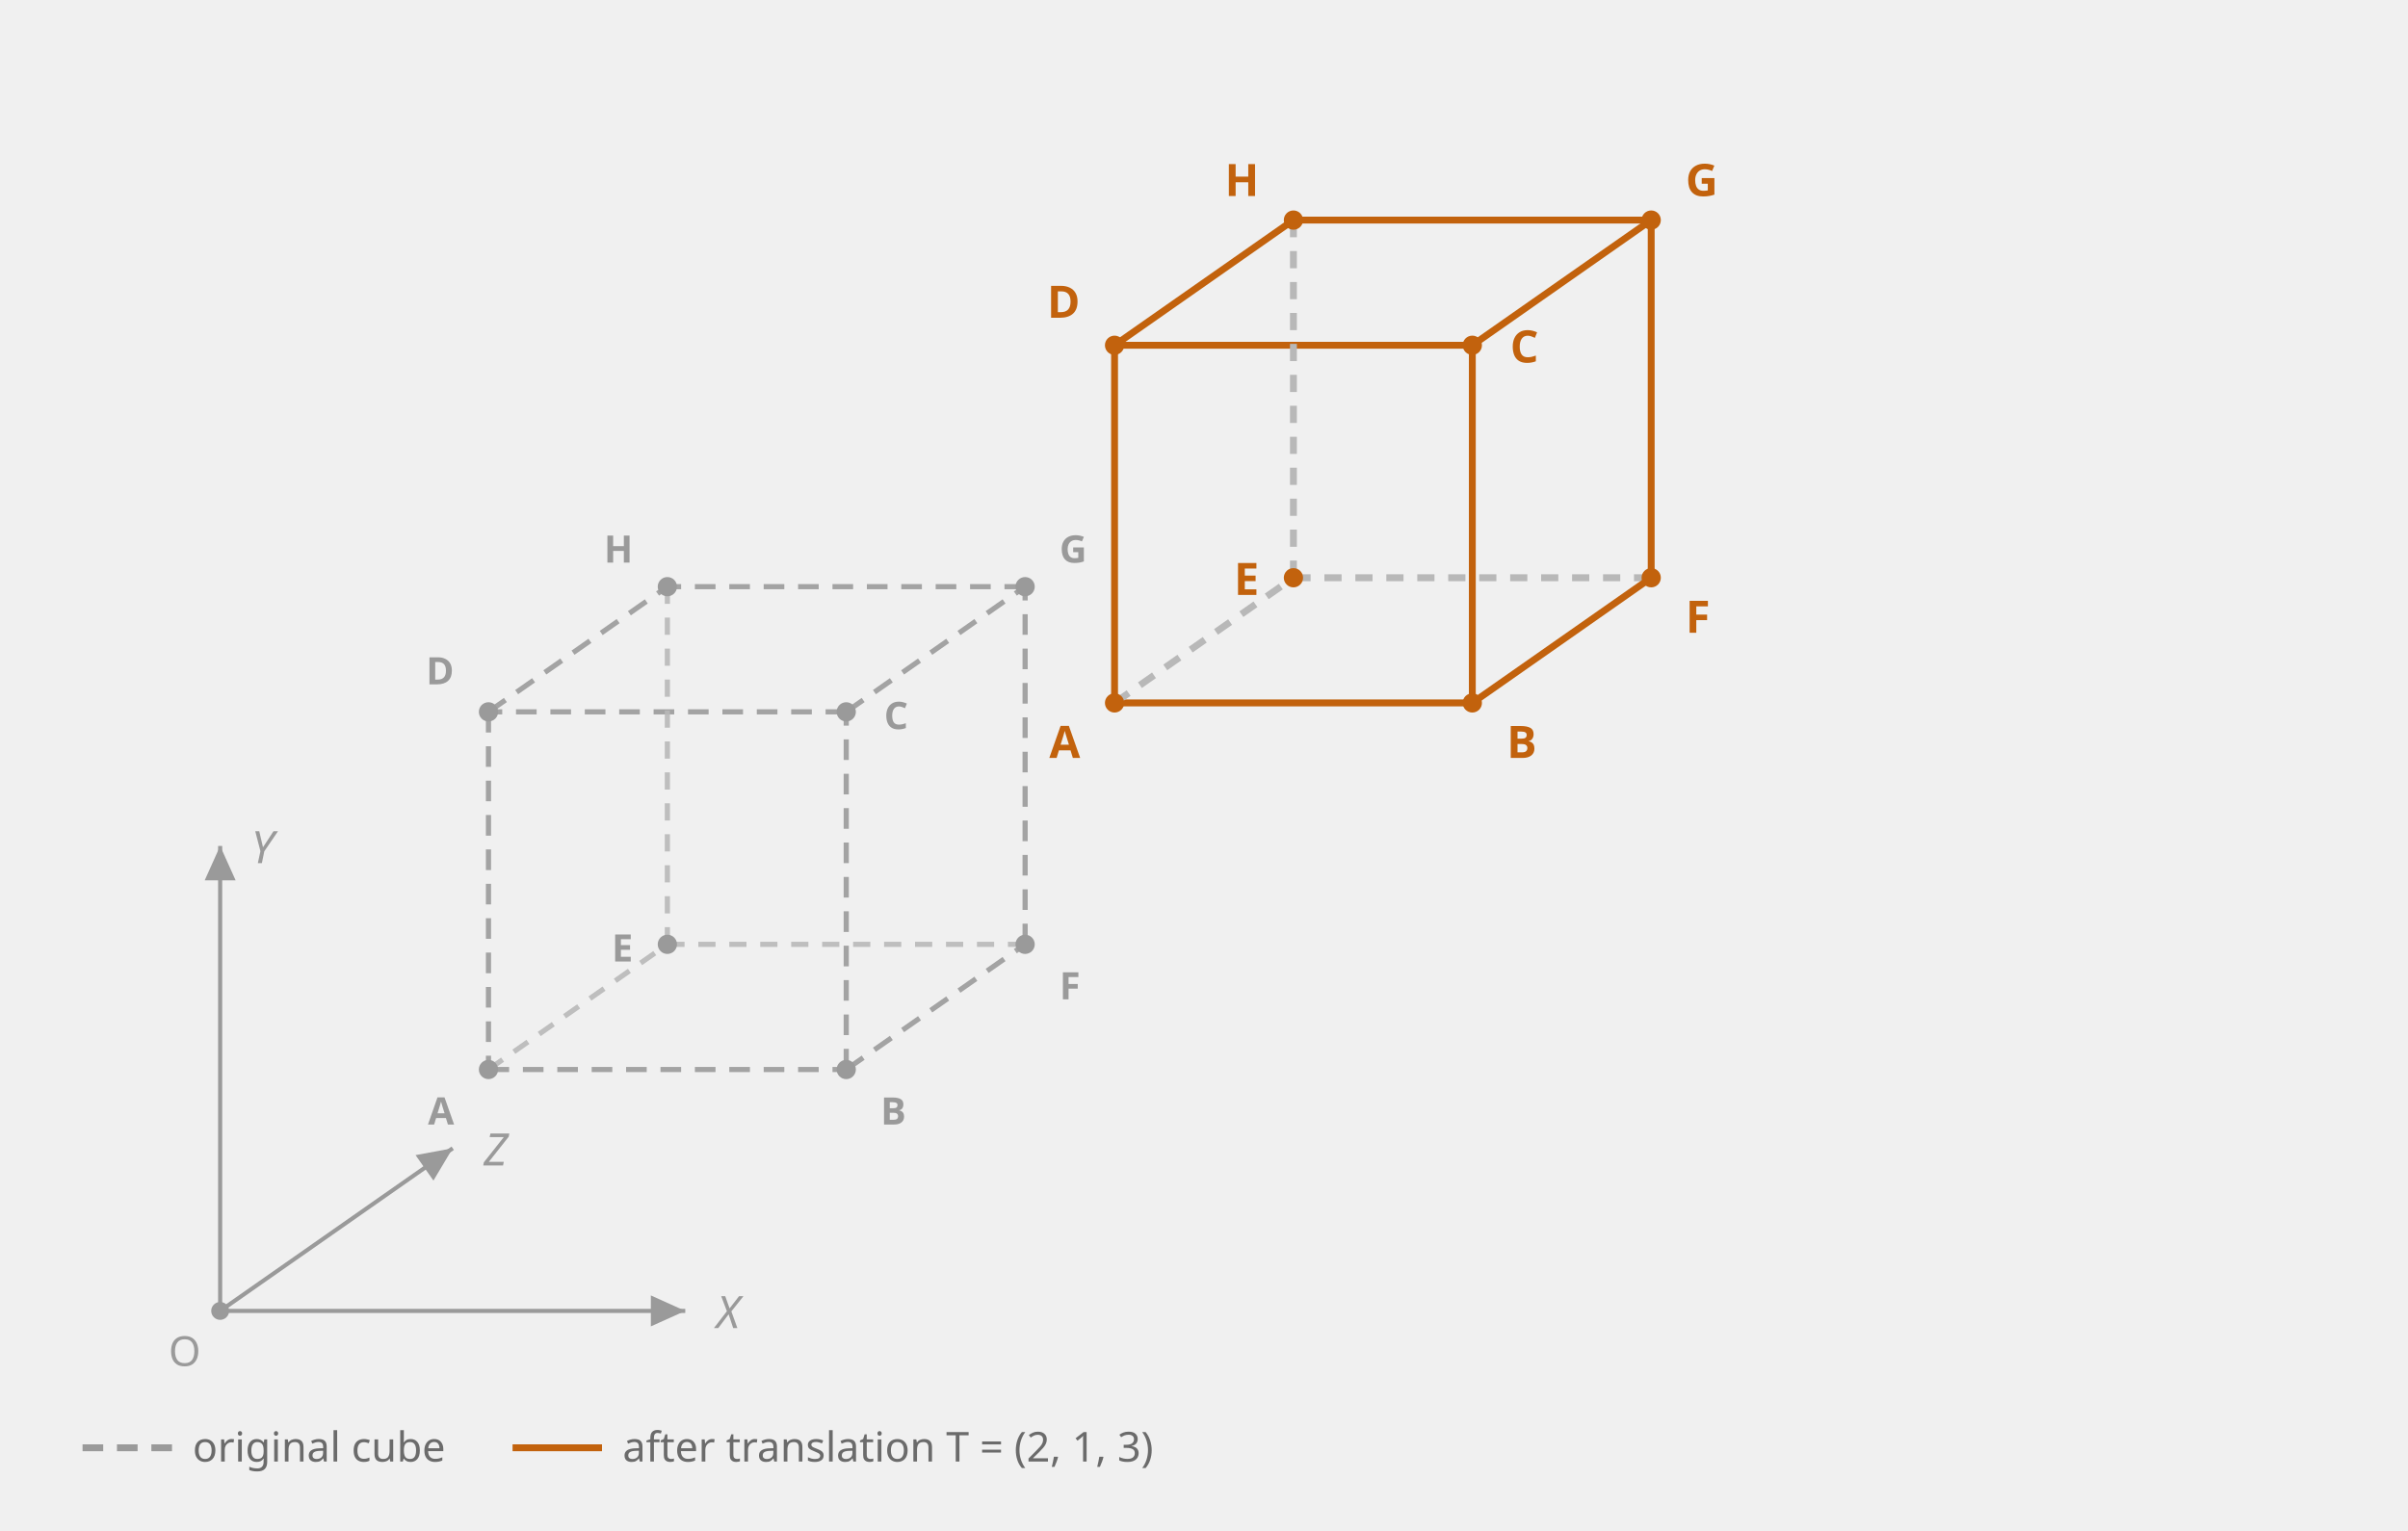
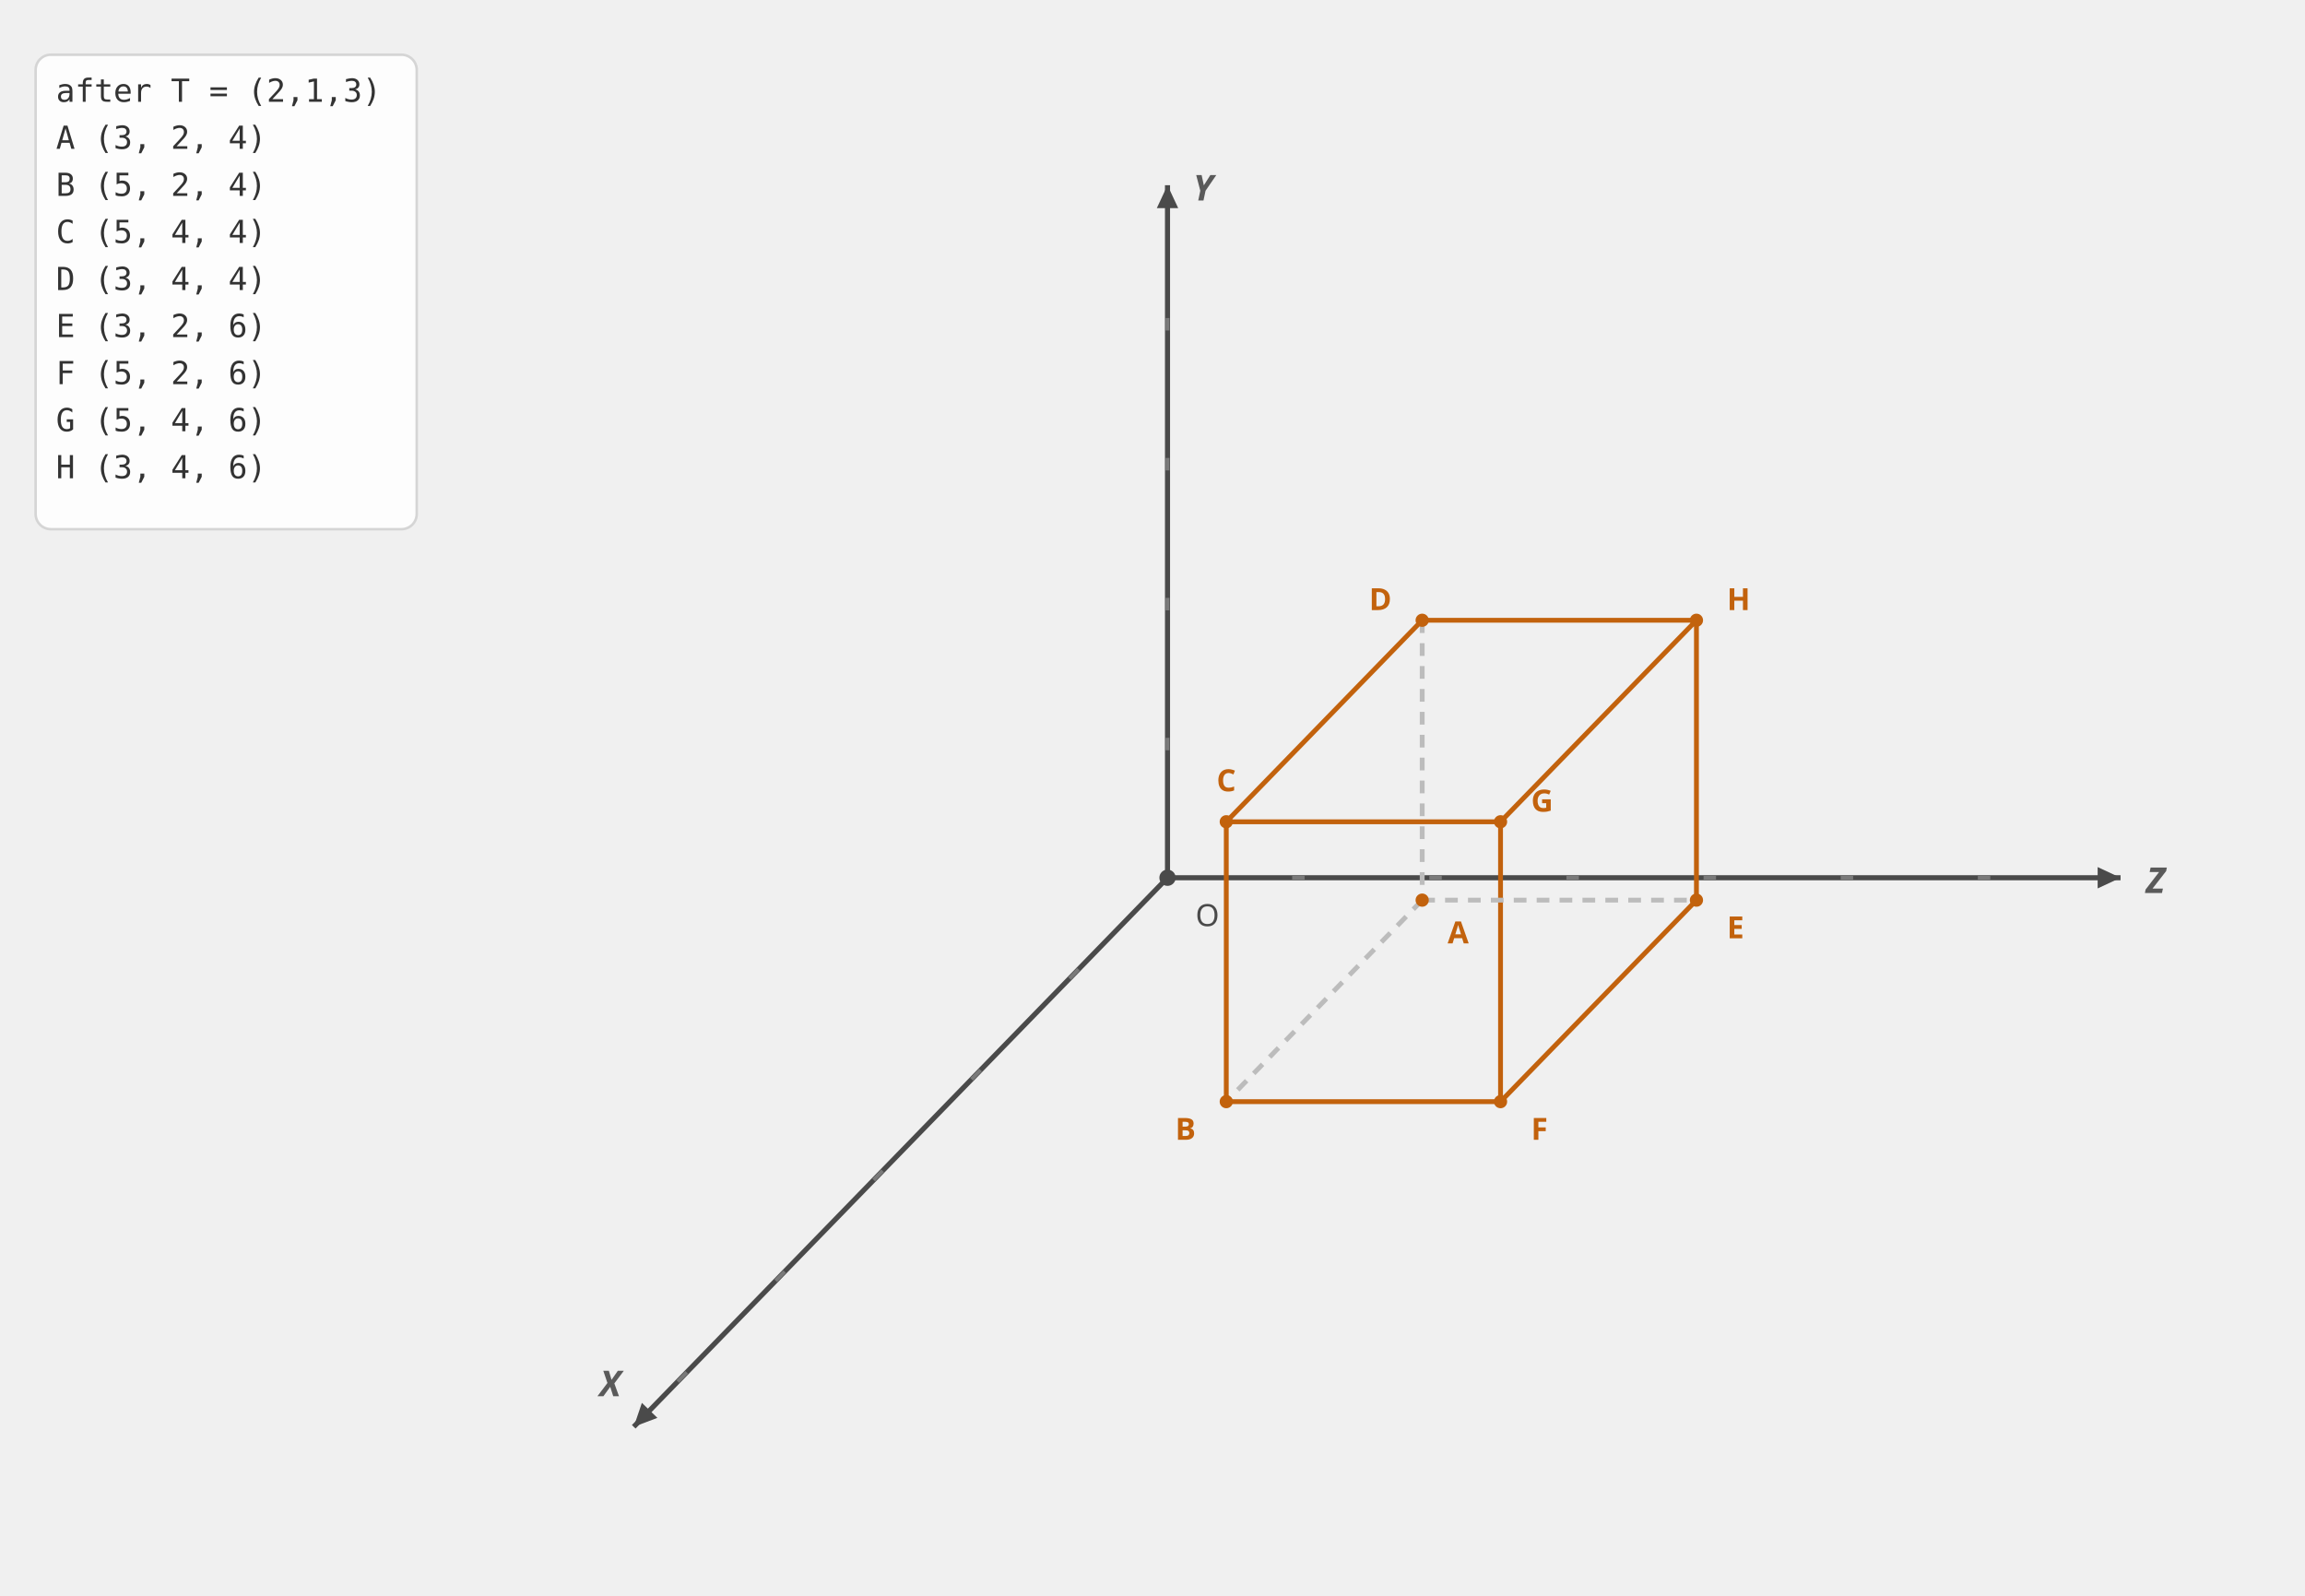
- <svg xmlns="http://www.w3.org/2000/svg" viewBox="0 0 700 445" width="100%" role="img">
-   <rect width="700" height="445" fill="none" />
-   <line x1="64.0" y1="381.2" x2="199.2" y2="381.2" stroke="#9a9a9a" stroke-width="1.2" />
-   <polygon points="199.2,381.2 189.2,385.7 189.2,376.7" fill="#9a9a9a" />
-   <text x="208.2" y="386.2" fill="#9a9a9a" font-size="13" font-style="italic" font-family="ui-sans-serif,system-ui,sans-serif">X</text>
-   <line x1="64.0" y1="381.2" x2="64.0" y2="246.0" stroke="#9a9a9a" stroke-width="1.2" />
-   <polygon points="64.0,246.0 68.5,256.0 59.5,256.0" fill="#9a9a9a" />
-   <text x="73.0" y="251.0" fill="#9a9a9a" font-size="13" font-style="italic" font-family="ui-sans-serif,system-ui,sans-serif">Y</text>
-   <line x1="64.0" y1="381.2" x2="131.6" y2="333.9" stroke="#9a9a9a" stroke-width="1.2" />
-   <polygon points="131.6,333.9 126.0,343.3 120.8,335.9" fill="#9a9a9a" />
-   <text x="140.6" y="338.9" fill="#9a9a9a" font-size="13" font-style="italic" font-family="ui-sans-serif,system-ui,sans-serif">Z</text>
-   <circle cx="64.0" cy="381.2" r="2.6" fill="#9a9a9a" />
-   <text x="49.0" y="397.2" fill="#9a9a9a" font-size="12" font-family="ui-sans-serif,system-ui,sans-serif">O</text>
-   <line x1="142.0" y1="311.0" x2="246.0" y2="311.0" stroke="#9a9a9a" stroke-width="1.5" stroke-dasharray="6 4" stroke-linejoin="round" opacity="0.9" />
-   <line x1="246.0" y1="311.0" x2="246.0" y2="207.0" stroke="#9a9a9a" stroke-width="1.5" stroke-dasharray="6 4" stroke-linejoin="round" opacity="0.9" />
-   <line x1="246.0" y1="207.0" x2="142.0" y2="207.0" stroke="#9a9a9a" stroke-width="1.5" stroke-dasharray="6 4" stroke-linejoin="round" opacity="0.9" />
-   <line x1="142.0" y1="207.0" x2="142.0" y2="311.0" stroke="#9a9a9a" stroke-width="1.5" stroke-dasharray="6 4" stroke-linejoin="round" opacity="0.9" />
-   <line x1="194.0" y1="274.6" x2="298.0" y2="274.6" stroke="#b8b8b8" stroke-width="1.5" stroke-dasharray="5 4" stroke-linejoin="round" opacity="0.9" />
-   <line x1="298.0" y1="274.6" x2="298.0" y2="170.6" stroke="#9a9a9a" stroke-width="1.5" stroke-dasharray="6 4" stroke-linejoin="round" opacity="0.9" />
-   <line x1="298.0" y1="170.6" x2="194.0" y2="170.6" stroke="#9a9a9a" stroke-width="1.5" stroke-dasharray="6 4" stroke-linejoin="round" opacity="0.9" />
-   <line x1="194.0" y1="170.6" x2="194.0" y2="274.6" stroke="#b8b8b8" stroke-width="1.5" stroke-dasharray="5 4" stroke-linejoin="round" opacity="0.9" />
-   <line x1="142.0" y1="311.0" x2="194.0" y2="274.6" stroke="#b8b8b8" stroke-width="1.5" stroke-dasharray="5 4" stroke-linejoin="round" opacity="0.9" />
-   <line x1="246.0" y1="311.0" x2="298.0" y2="274.6" stroke="#9a9a9a" stroke-width="1.5" stroke-dasharray="6 4" stroke-linejoin="round" opacity="0.9" />
-   <line x1="246.0" y1="207.0" x2="298.0" y2="170.6" stroke="#9a9a9a" stroke-width="1.5" stroke-dasharray="6 4" stroke-linejoin="round" opacity="0.9" />
-   <line x1="142.0" y1="207.0" x2="194.0" y2="170.6" stroke="#9a9a9a" stroke-width="1.5" stroke-dasharray="6 4" stroke-linejoin="round" opacity="0.9" />
-   <circle cx="142.0" cy="311.0" r="2.8" fill="#9a9a9a" />
-   <text x="132.0" y="327.0" fill="#9a9a9a" font-size="11" font-weight="600" text-anchor="end" font-family="ui-sans-serif,system-ui,sans-serif">A</text>
-   <circle cx="246.0" cy="311.0" r="2.8" fill="#9a9a9a" />
-   <text x="256.0" y="327.0" fill="#9a9a9a" font-size="11" font-weight="600" text-anchor="start" font-family="ui-sans-serif,system-ui,sans-serif">B</text>
-   <circle cx="246.0" cy="207.0" r="2.8" fill="#9a9a9a" />
-   <text x="257.0" y="212.0" fill="#9a9a9a" font-size="11" font-weight="600" text-anchor="start" font-family="ui-sans-serif,system-ui,sans-serif">C</text>
-   <circle cx="142.0" cy="207.0" r="2.8" fill="#9a9a9a" />
-   <text x="132.0" y="199.0" fill="#9a9a9a" font-size="11" font-weight="600" text-anchor="end" font-family="ui-sans-serif,system-ui,sans-serif">D</text>
-   <circle cx="194.0" cy="274.6" r="2.8" fill="#9a9a9a" />
-   <text x="184.0" y="279.6" fill="#9a9a9a" font-size="11" font-weight="600" text-anchor="end" font-family="ui-sans-serif,system-ui,sans-serif">E</text>
-   <circle cx="298.0" cy="274.6" r="2.8" fill="#9a9a9a" />
-   <text x="308.0" y="290.6" fill="#9a9a9a" font-size="11" font-weight="600" text-anchor="start" font-family="ui-sans-serif,system-ui,sans-serif">F</text>
-   <circle cx="298.0" cy="170.6" r="2.8" fill="#9a9a9a" />
-   <text x="308.0" y="163.6" fill="#9a9a9a" font-size="11" font-weight="600" text-anchor="start" font-family="ui-sans-serif,system-ui,sans-serif">G</text>
-   <circle cx="194.0" cy="170.6" r="2.8" fill="#9a9a9a" />
-   <text x="184.0" y="163.6" fill="#9a9a9a" font-size="11" font-weight="600" text-anchor="end" font-family="ui-sans-serif,system-ui,sans-serif">H</text>
-   <line x1="324.0" y1="204.4" x2="428.0" y2="204.4" stroke="#c2620d" stroke-width="2.0" stroke-linejoin="round" opacity="1.0" />
-   <line x1="428.0" y1="204.4" x2="428.0" y2="100.4" stroke="#c2620d" stroke-width="2.0" stroke-linejoin="round" opacity="1.0" />
-   <line x1="428.0" y1="100.4" x2="324.0" y2="100.4" stroke="#c2620d" stroke-width="2.0" stroke-linejoin="round" opacity="1.0" />
-   <line x1="324.0" y1="100.4" x2="324.0" y2="204.4" stroke="#c2620d" stroke-width="2.0" stroke-linejoin="round" opacity="1.0" />
-   <line x1="376.0" y1="168.0" x2="480.0" y2="168.0" stroke="#b8b8b8" stroke-width="2.0" stroke-dasharray="5 4" stroke-linejoin="round" opacity="1.0" />
-   <line x1="480.0" y1="168.0" x2="480.0" y2="64.0" stroke="#c2620d" stroke-width="2.0" stroke-linejoin="round" opacity="1.0" />
-   <line x1="480.0" y1="64.0" x2="376.0" y2="64.0" stroke="#c2620d" stroke-width="2.0" stroke-linejoin="round" opacity="1.0" />
-   <line x1="376.0" y1="64.0" x2="376.0" y2="168.0" stroke="#b8b8b8" stroke-width="2.0" stroke-dasharray="5 4" stroke-linejoin="round" opacity="1.0" />
-   <line x1="324.0" y1="204.4" x2="376.0" y2="168.0" stroke="#b8b8b8" stroke-width="2.0" stroke-dasharray="5 4" stroke-linejoin="round" opacity="1.0" />
-   <line x1="428.0" y1="204.4" x2="480.0" y2="168.0" stroke="#c2620d" stroke-width="2.0" stroke-linejoin="round" opacity="1.0" />
-   <line x1="428.0" y1="100.4" x2="480.0" y2="64.0" stroke="#c2620d" stroke-width="2.0" stroke-linejoin="round" opacity="1.0" />
-   <line x1="324.0" y1="100.4" x2="376.0" y2="64.0" stroke="#c2620d" stroke-width="2.0" stroke-linejoin="round" opacity="1.0" />
-   <circle cx="324.0" cy="204.4" r="2.8" fill="#c2620d" />
-   <text x="314.0" y="220.4" fill="#c2620d" font-size="13" font-weight="600" text-anchor="end" font-family="ui-sans-serif,system-ui,sans-serif">A</text>
-   <circle cx="428.0" cy="204.4" r="2.8" fill="#c2620d" />
-   <text x="438.0" y="220.4" fill="#c2620d" font-size="13" font-weight="600" text-anchor="start" font-family="ui-sans-serif,system-ui,sans-serif">B</text>
-   <circle cx="428.0" cy="100.4" r="2.8" fill="#c2620d" />
-   <text x="439.0" y="105.4" fill="#c2620d" font-size="13" font-weight="600" text-anchor="start" font-family="ui-sans-serif,system-ui,sans-serif">C</text>
-   <circle cx="324.0" cy="100.4" r="2.8" fill="#c2620d" />
-   <text x="314.0" y="92.4" fill="#c2620d" font-size="13" font-weight="600" text-anchor="end" font-family="ui-sans-serif,system-ui,sans-serif">D</text>
-   <circle cx="376.0" cy="168.0" r="2.8" fill="#c2620d" />
-   <text x="366.0" y="173.0" fill="#c2620d" font-size="13" font-weight="600" text-anchor="end" font-family="ui-sans-serif,system-ui,sans-serif">E</text>
-   <circle cx="480.0" cy="168.0" r="2.8" fill="#c2620d" />
-   <text x="490.0" y="184.0" fill="#c2620d" font-size="13" font-weight="600" text-anchor="start" font-family="ui-sans-serif,system-ui,sans-serif">F</text>
-   <circle cx="480.0" cy="64.0" r="2.8" fill="#c2620d" />
-   <text x="490.0" y="57.0" fill="#c2620d" font-size="13" font-weight="600" text-anchor="start" font-family="ui-sans-serif,system-ui,sans-serif">G</text>
-   <circle cx="376.0" cy="64.0" r="2.8" fill="#c2620d" />
-   <text x="366.0" y="57.0" fill="#c2620d" font-size="13" font-weight="600" text-anchor="end" font-family="ui-sans-serif,system-ui,sans-serif">H</text>
-   <g transform="translate(24,425)">
-     <line x1="0" y1="-4" x2="26" y2="-4" stroke="#9a9a9a" stroke-width="2" stroke-dasharray="6 4" />
-     <text x="32" y="0" fill="#6b6b6b" font-size="12" font-family="ui-sans-serif,system-ui,sans-serif">original cube</text>
-     <line x1="125" y1="-4" x2="151" y2="-4" stroke="#c2620d" stroke-width="2" />
-     <text x="157" y="0" fill="#6b6b6b" font-size="12" font-family="ui-sans-serif,system-ui,sans-serif">after translation T = (2, 1, 3)</text>
-   </g>
+ <svg xmlns="http://www.w3.org/2000/svg" viewBox="0 0 906 627" width="100%" role="img">
+   <rect width="906" height="627" fill="none" />
+   <line x1="458.9" y1="345.0" x2="249.1" y2="560.8" stroke="#4a4a4a" stroke-width="2.0" />
+   <polygon points="249.1,560.8 252.3,551.4 258.4,557.3" fill="#4a4a4a" />
+   <text x="244.1" y="548.8" fill="#5a5a5a" font-size="14" font-style="italic" font-weight="600" text-anchor="end" font-family="ui-sans-serif,system-ui,sans-serif">X</text>
+   <line x1="423.9" y1="381.0" x2="420.4" y2="384.6" stroke="#7a7a7a" stroke-width="1.5" />
+   <line x1="385.4" y1="420.6" x2="381.9" y2="424.2" stroke="#7a7a7a" stroke-width="1.5" />
+   <line x1="346.9" y1="460.2" x2="343.4" y2="463.8" stroke="#7a7a7a" stroke-width="1.5" />
+   <line x1="308.4" y1="499.8" x2="304.9" y2="503.4" stroke="#7a7a7a" stroke-width="1.5" />
+   <line x1="269.9" y1="539.4" x2="266.4" y2="543.0" stroke="#7a7a7a" stroke-width="1.5" />
+   <line x1="458.9" y1="345.0" x2="458.9" y2="72.8" stroke="#4a4a4a" stroke-width="2.0" />
+   <polygon points="458.9,72.8 463.1,81.8 454.7,81.8" fill="#4a4a4a" />
+   <text x="468.9" y="78.8" fill="#5a5a5a" font-size="14" font-style="italic" font-weight="600" text-anchor="start" font-family="ui-sans-serif,system-ui,sans-serif">Y</text>
+   <line x1="458.9" y1="294.9" x2="458.9" y2="290.0" stroke="#7a7a7a" stroke-width="1.5" />
+   <line x1="458.9" y1="239.9" x2="458.9" y2="235.0" stroke="#7a7a7a" stroke-width="1.5" />
+   <line x1="458.9" y1="184.9" x2="458.9" y2="180.0" stroke="#7a7a7a" stroke-width="1.5" />
+   <line x1="458.9" y1="129.9" x2="458.9" y2="125.0" stroke="#7a7a7a" stroke-width="1.5" />
+   <line x1="458.9" y1="345.0" x2="833.5" y2="345.0" stroke="#4a4a4a" stroke-width="2.0" />
+   <polygon points="833.5,345.0 824.5,349.2 824.5,340.8" fill="#4a4a4a" />
+   <text x="843.5" y="351.0" fill="#5a5a5a" font-size="14" font-style="italic" font-weight="600" text-anchor="start" font-family="ui-sans-serif,system-ui,sans-serif">Z</text>
+   <line x1="507.9" y1="345.0" x2="512.8" y2="345.0" stroke="#7a7a7a" stroke-width="1.5" />
+   <line x1="561.8" y1="345.0" x2="566.7" y2="345.0" stroke="#7a7a7a" stroke-width="1.5" />
+   <line x1="615.7" y1="345.0" x2="620.6" y2="345.0" stroke="#7a7a7a" stroke-width="1.5" />
+   <line x1="669.6" y1="345.0" x2="674.5" y2="345.0" stroke="#7a7a7a" stroke-width="1.5" />
+   <line x1="723.5" y1="345.0" x2="728.4" y2="345.0" stroke="#7a7a7a" stroke-width="1.5" />
+   <line x1="777.4" y1="345.0" x2="782.3" y2="345.0" stroke="#7a7a7a" stroke-width="1.5" />
+   <circle cx="458.9" cy="345.0" r="3.2" fill="#4a4a4a" />
+   <text x="469.9" y="364.0" fill="#4a4a4a" font-size="12" text-anchor="start" font-family="ui-sans-serif,system-ui,sans-serif">O</text>
+   <line x1="559.0" y1="353.8" x2="482.0" y2="433.0" stroke="#bcbcbc" stroke-width="1.9" stroke-dasharray="5 4" stroke-linejoin="round" />
+   <line x1="482.0" y1="433.0" x2="482.0" y2="323.0" stroke="#c2620d" stroke-width="1.9" stroke-linejoin="round" />
+   <line x1="482.0" y1="323.0" x2="559.0" y2="243.8" stroke="#c2620d" stroke-width="1.9" stroke-linejoin="round" />
+   <line x1="559.0" y1="243.8" x2="559.0" y2="353.8" stroke="#bcbcbc" stroke-width="1.9" stroke-dasharray="5 4" stroke-linejoin="round" />
+   <line x1="666.8" y1="353.8" x2="589.8" y2="433.0" stroke="#c2620d" stroke-width="1.9" stroke-linejoin="round" />
+   <line x1="589.8" y1="433.0" x2="589.8" y2="323.0" stroke="#c2620d" stroke-width="1.9" stroke-linejoin="round" />
+   <line x1="589.8" y1="323.0" x2="666.8" y2="243.8" stroke="#c2620d" stroke-width="1.9" stroke-linejoin="round" />
+   <line x1="666.8" y1="243.8" x2="666.8" y2="353.8" stroke="#c2620d" stroke-width="1.9" stroke-linejoin="round" />
+   <line x1="559.0" y1="353.8" x2="666.8" y2="353.8" stroke="#bcbcbc" stroke-width="1.9" stroke-dasharray="5 4" stroke-linejoin="round" />
+   <line x1="482.0" y1="433.0" x2="589.8" y2="433.0" stroke="#c2620d" stroke-width="1.9" stroke-linejoin="round" />
+   <line x1="482.0" y1="323.0" x2="589.8" y2="323.0" stroke="#c2620d" stroke-width="1.9" stroke-linejoin="round" />
+   <line x1="559.0" y1="243.8" x2="666.8" y2="243.8" stroke="#c2620d" stroke-width="1.9" stroke-linejoin="round" />
+   <circle cx="559.0" cy="353.8" r="2.6" fill="#c2620d" />
+   <text x="569.0" y="370.8" fill="#c2620d" font-size="12" font-weight="600" text-anchor="start" font-family="ui-sans-serif,system-ui,sans-serif">A</text>
+   <circle cx="482.0" cy="433.0" r="2.6" fill="#c2620d" />
+   <text x="470.0" y="448.0" fill="#c2620d" font-size="12" font-weight="600" text-anchor="end" font-family="ui-sans-serif,system-ui,sans-serif">B</text>
+   <circle cx="482.0" cy="323.0" r="2.6" fill="#c2620d" />
+   <text x="482.0" y="311.0" fill="#c2620d" font-size="12" font-weight="600" text-anchor="middle" font-family="ui-sans-serif,system-ui,sans-serif">C</text>
+   <circle cx="559.0" cy="243.8" r="2.6" fill="#c2620d" />
+   <text x="547.0" y="239.8" fill="#c2620d" font-size="12" font-weight="600" text-anchor="end" font-family="ui-sans-serif,system-ui,sans-serif">D</text>
+   <circle cx="666.8" cy="353.8" r="2.6" fill="#c2620d" />
+   <text x="678.8" y="368.8" fill="#c2620d" font-size="12" font-weight="600" text-anchor="start" font-family="ui-sans-serif,system-ui,sans-serif">E</text>
+   <circle cx="589.8" cy="433.0" r="2.6" fill="#c2620d" />
+   <text x="601.8" y="448.0" fill="#c2620d" font-size="12" font-weight="600" text-anchor="start" font-family="ui-sans-serif,system-ui,sans-serif">F</text>
+   <circle cx="589.8" cy="323.0" r="2.6" fill="#c2620d" />
+   <text x="601.8" y="319.0" fill="#c2620d" font-size="12" font-weight="600" text-anchor="start" font-family="ui-sans-serif,system-ui,sans-serif">G</text>
+   <circle cx="666.8" cy="243.8" r="2.6" fill="#c2620d" />
+   <text x="678.8" y="239.8" fill="#c2620d" font-size="12" font-weight="600" text-anchor="start" font-family="ui-sans-serif,system-ui,sans-serif">H</text>
+   <rect x="14.0" y="21.5" width="149.8" height="186.5" rx="6" fill="#ffffff" fill-opacity="0.86" stroke="#d5d5d5" stroke-width="1" />
+   <text x="22.0" y="40.0" fill="#333333" font-size="12.5" font-family="ui-monospace,SFMono-Regular,Menlo,monospace">after T = (2,1,3)</text>
+   <text x="22.0" y="58.5" fill="#333333" font-size="12.5" font-family="ui-monospace,SFMono-Regular,Menlo,monospace">A (3, 2, 4)</text>
+   <text x="22.0" y="77.0" fill="#333333" font-size="12.5" font-family="ui-monospace,SFMono-Regular,Menlo,monospace">B (5, 2, 4)</text>
+   <text x="22.0" y="95.5" fill="#333333" font-size="12.5" font-family="ui-monospace,SFMono-Regular,Menlo,monospace">C (5, 4, 4)</text>
+   <text x="22.0" y="114.0" fill="#333333" font-size="12.5" font-family="ui-monospace,SFMono-Regular,Menlo,monospace">D (3, 4, 4)</text>
+   <text x="22.0" y="132.5" fill="#333333" font-size="12.5" font-family="ui-monospace,SFMono-Regular,Menlo,monospace">E (3, 2, 6)</text>
+   <text x="22.0" y="151.0" fill="#333333" font-size="12.5" font-family="ui-monospace,SFMono-Regular,Menlo,monospace">F (5, 2, 6)</text>
+   <text x="22.0" y="169.5" fill="#333333" font-size="12.5" font-family="ui-monospace,SFMono-Regular,Menlo,monospace">G (5, 4, 6)</text>
+   <text x="22.0" y="188.0" fill="#333333" font-size="12.5" font-family="ui-monospace,SFMono-Regular,Menlo,monospace">H (3, 4, 6)</text>
</svg>
